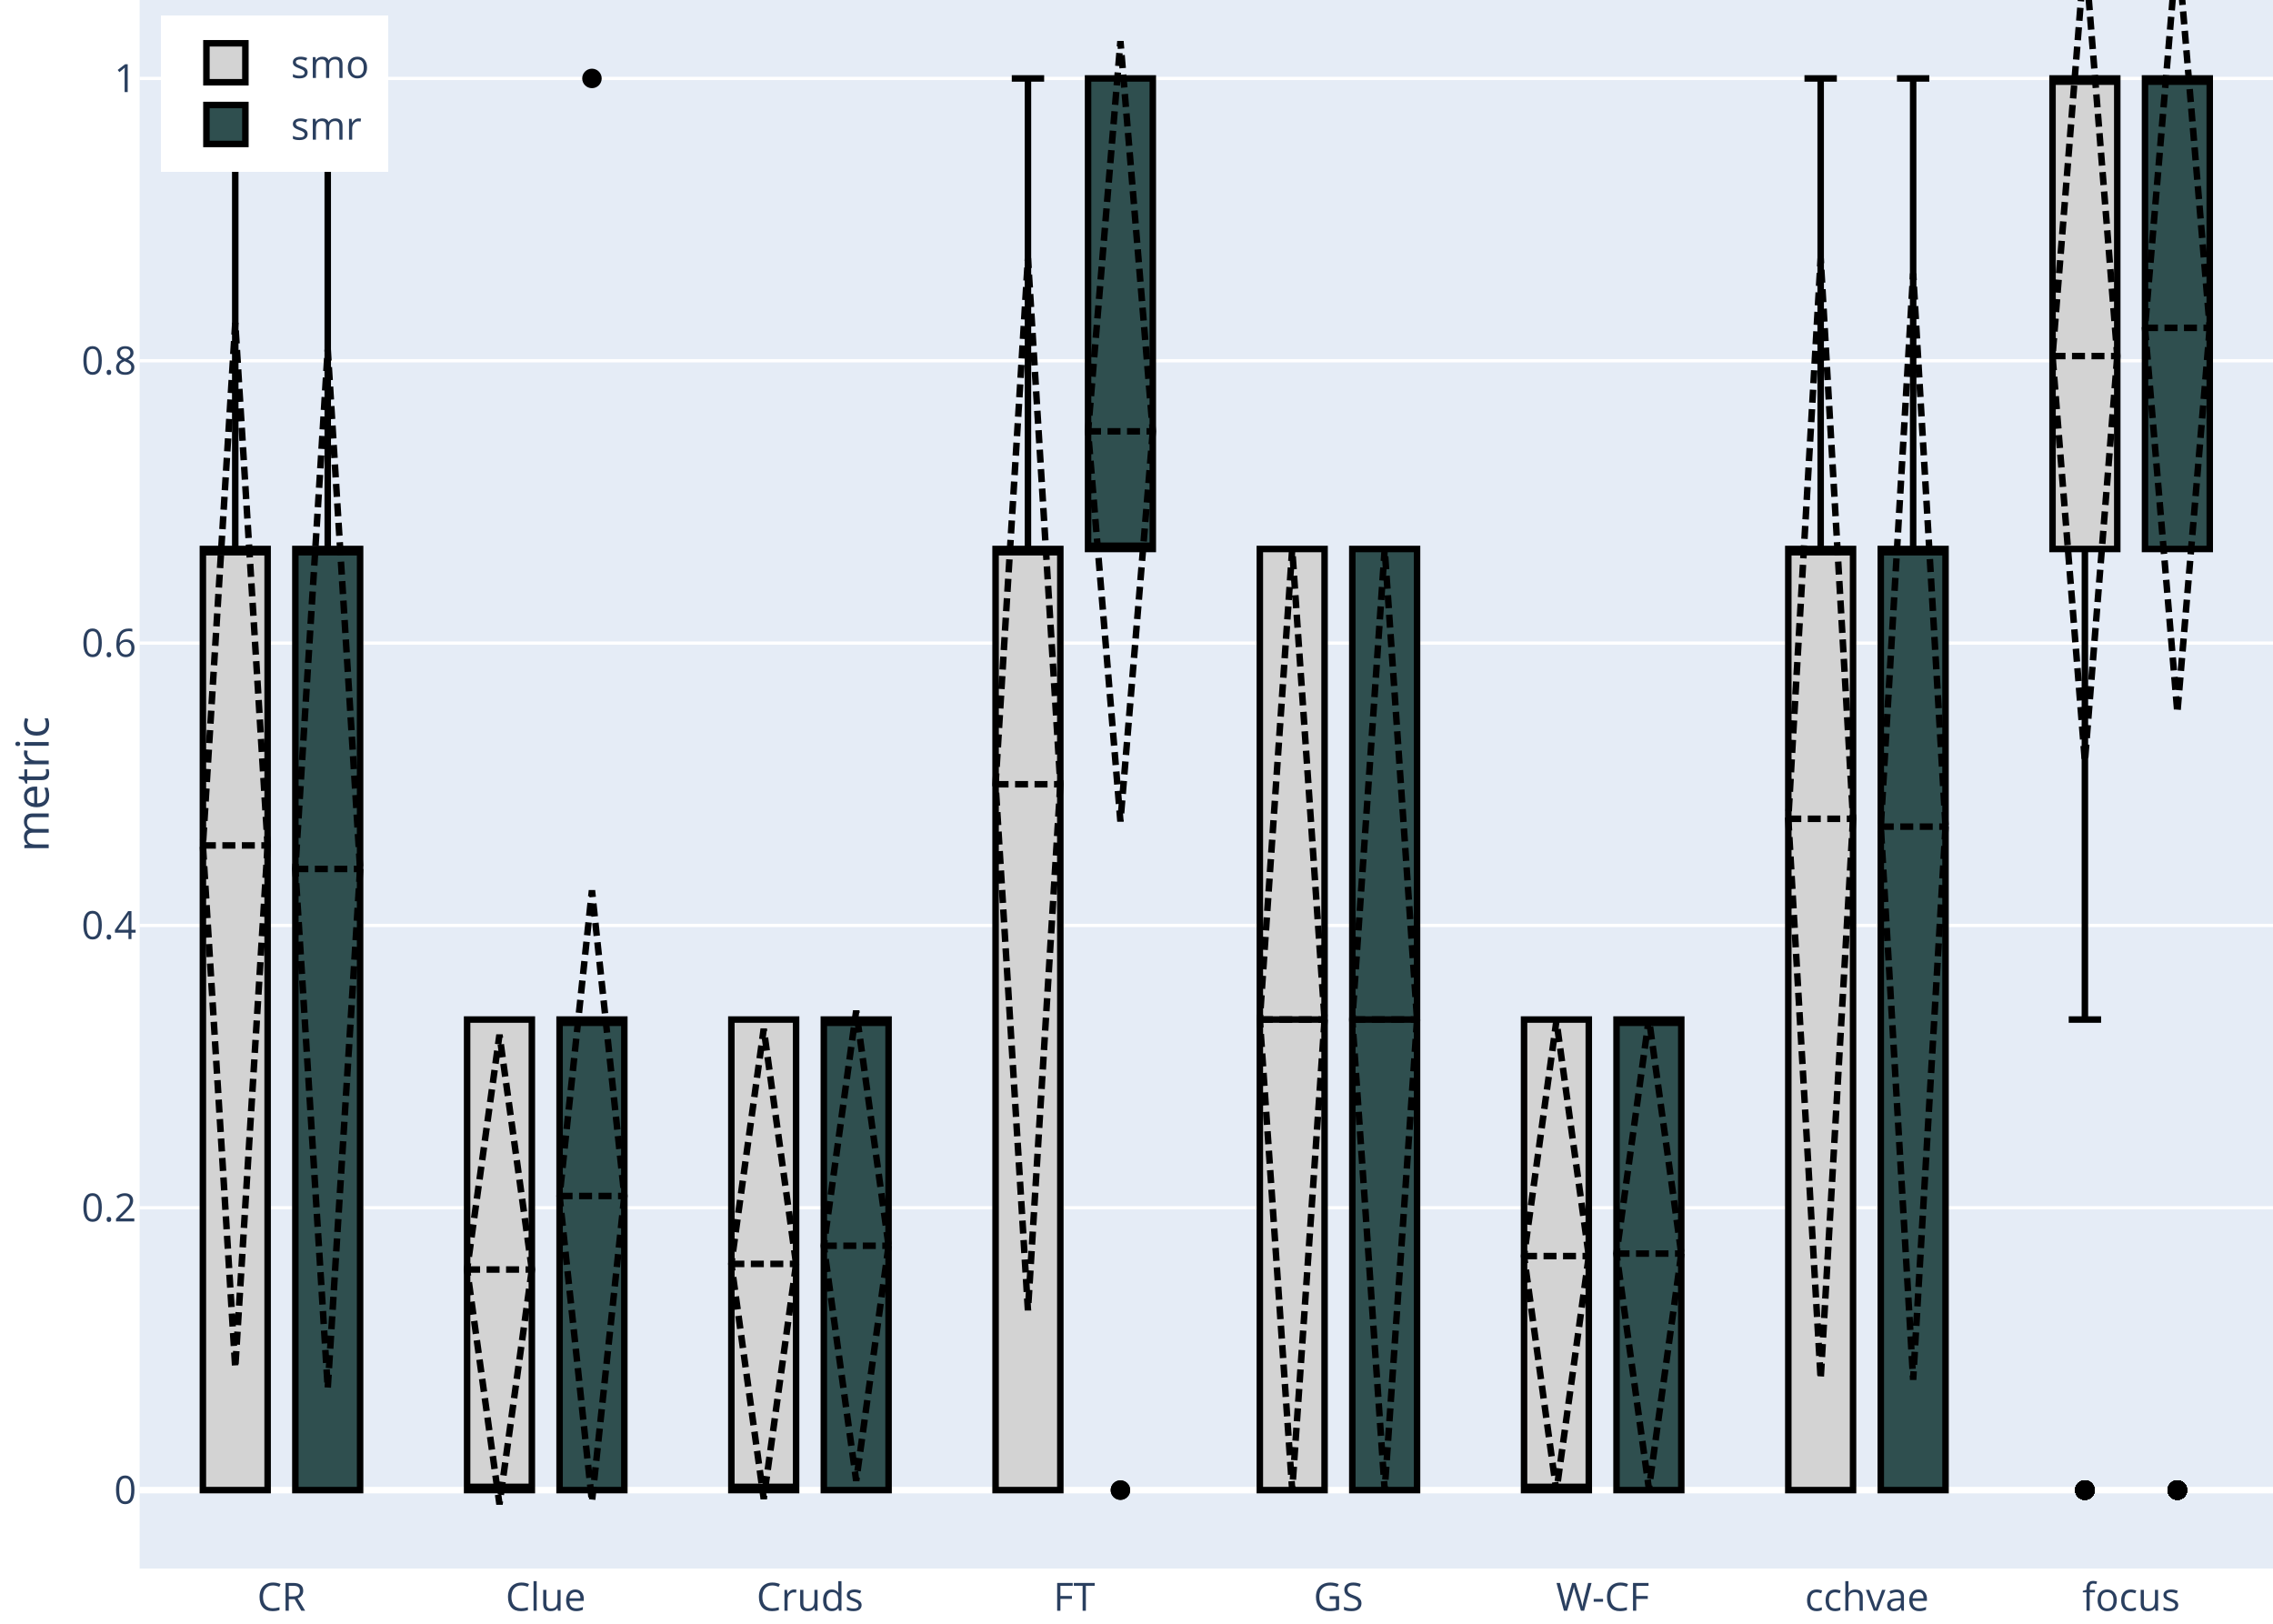
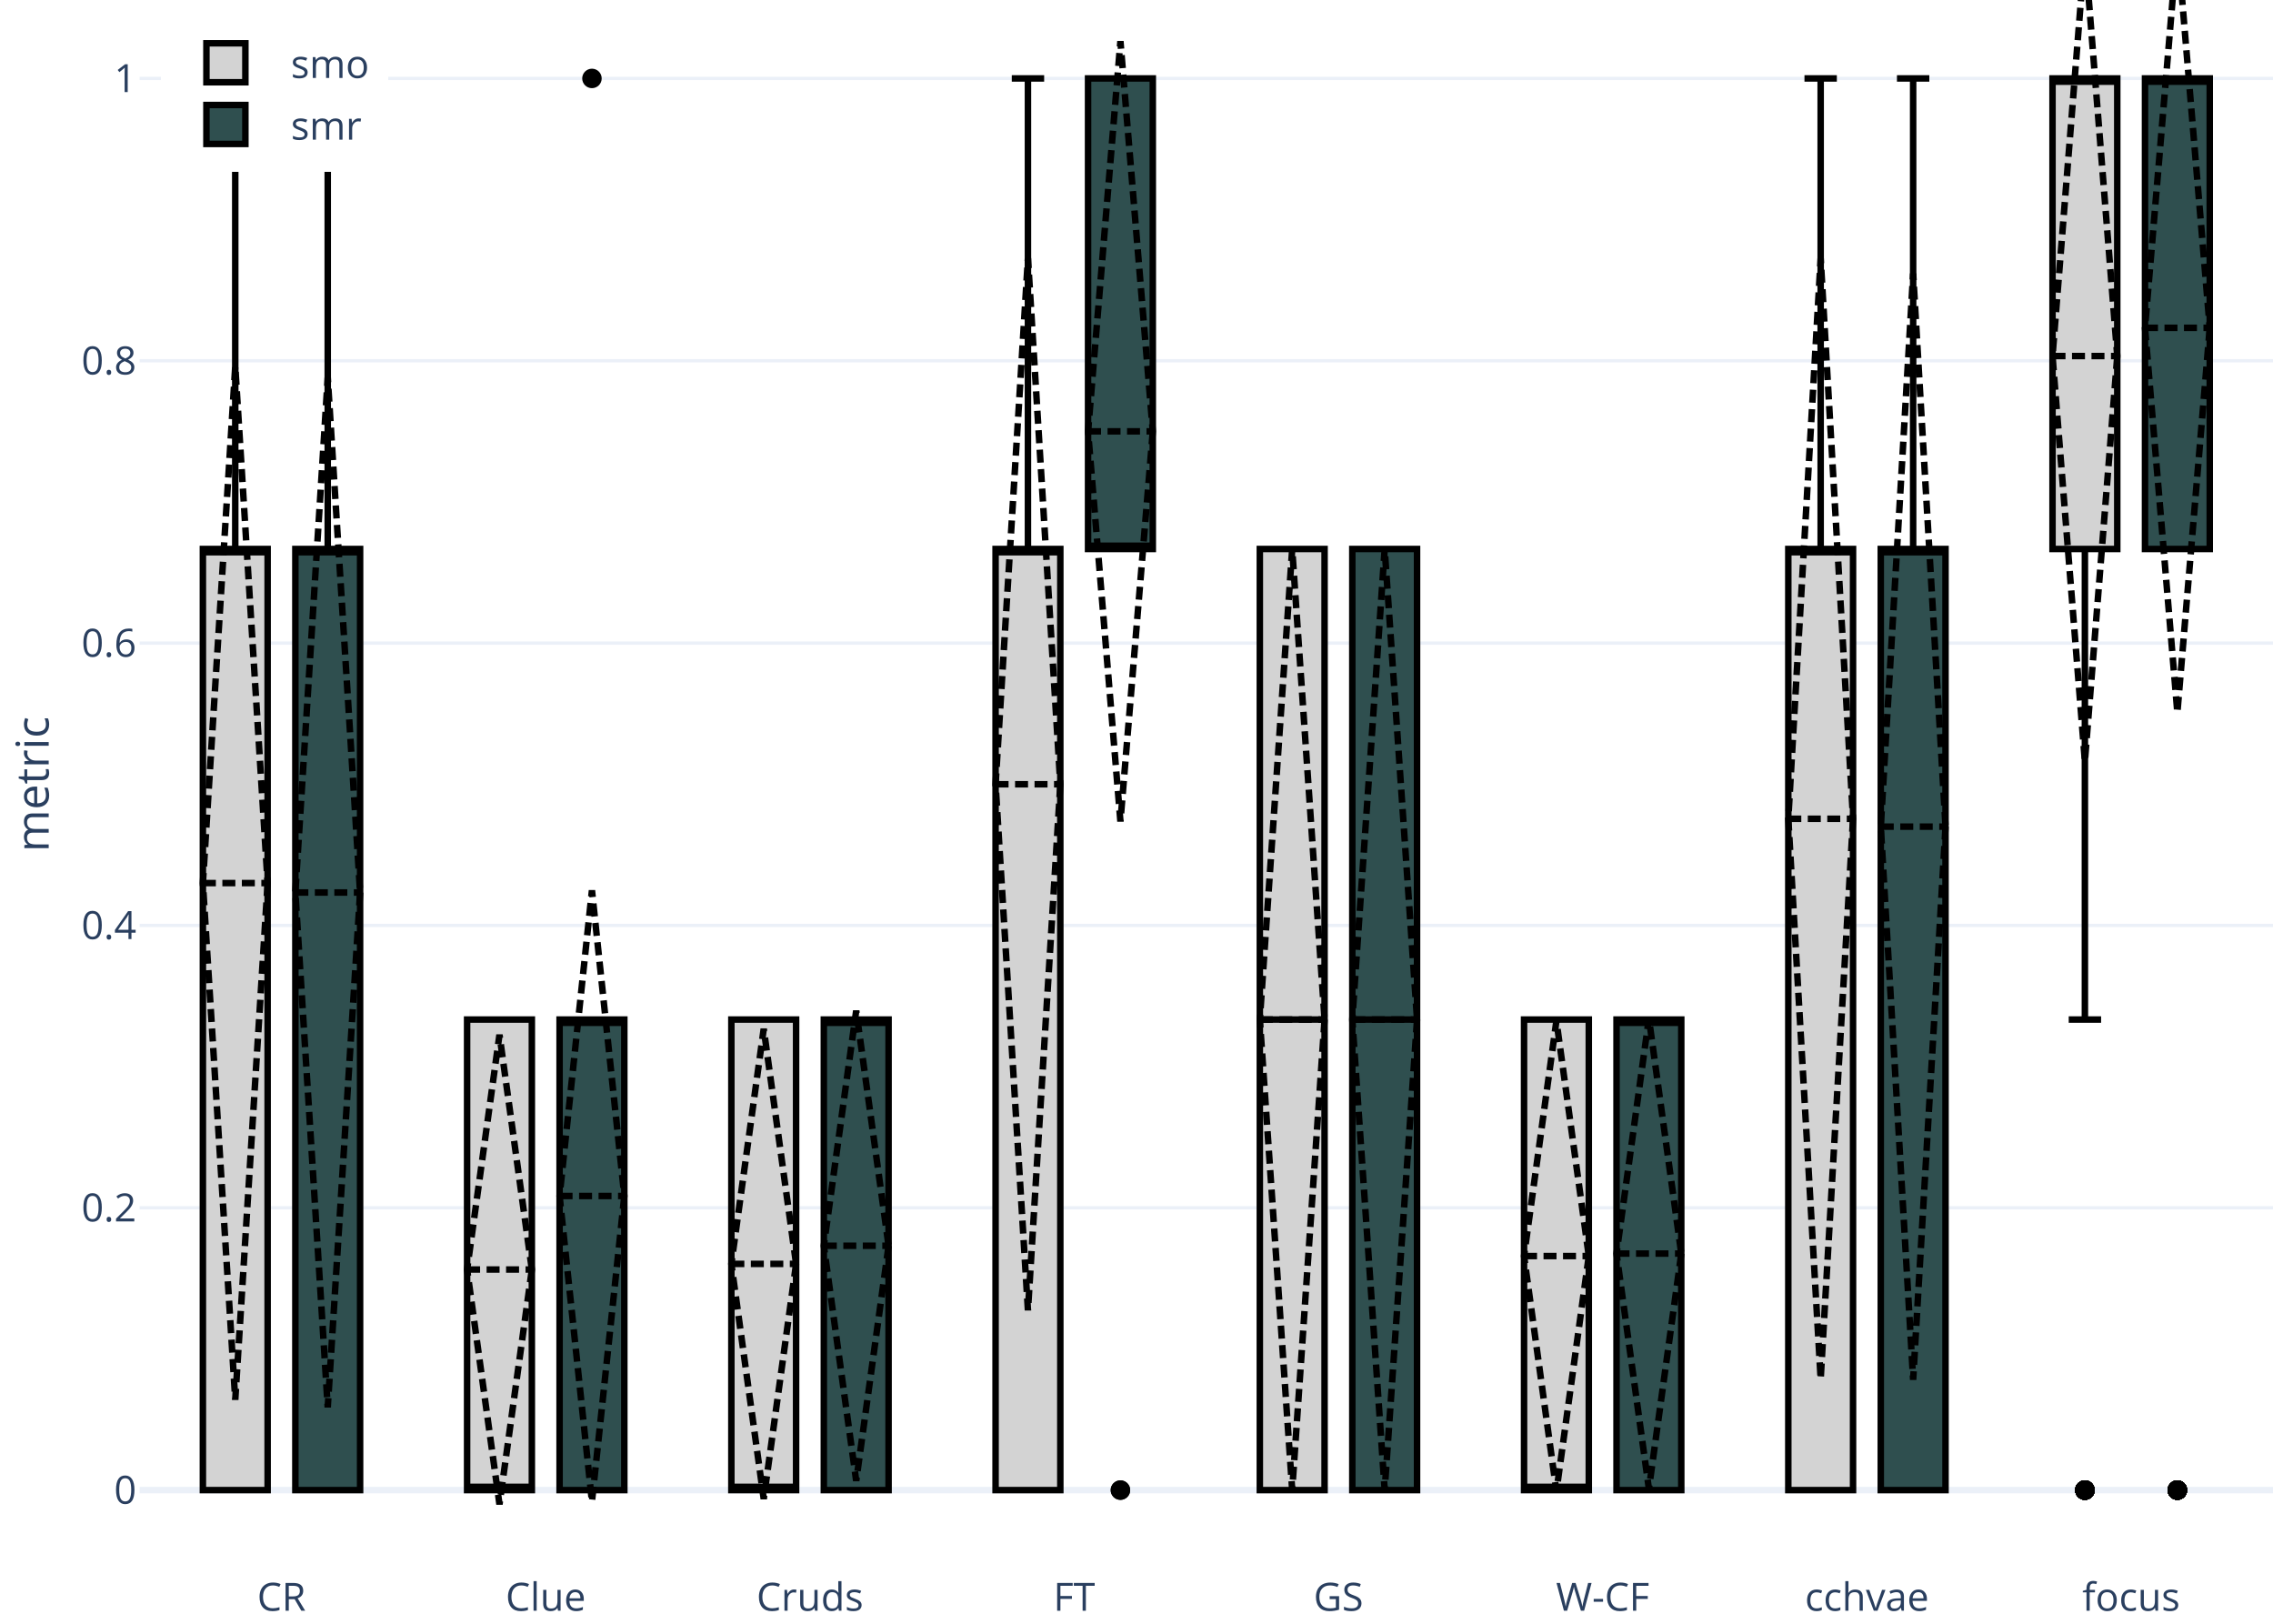
<svg xmlns="http://www.w3.org/2000/svg" class="main-svg" width="700" height="500" style="" viewBox="0 0 700 500">
  <rect x="0" y="0" width="700" height="500" style="fill: rgb(255, 255, 255); fill-opacity: 1;" />
-   <defs id="defs-01c2b5">
+   <defs id="defs-54996b">
    <g class="clips">
-       <clipPath id="clip01c2b5xyplot" class="plotclip">
+       <clipPath id="clip54996bxyplot" class="plotclip">
        <rect width="657" height="483" />
      </clipPath>
-       <clipPath class="axesclip" id="clip01c2b5x">
+       <clipPath class="axesclip" id="clip54996bx">
        <rect x="43" y="0" width="657" height="500" />
      </clipPath>
-       <clipPath class="axesclip" id="clip01c2b5y">
+       <clipPath class="axesclip" id="clip54996by">
        <rect x="0" y="0" width="700" height="483" />
      </clipPath>
-       <clipPath class="axesclip" id="clip01c2b5xy">
+       <clipPath class="axesclip" id="clip54996bxy">
        <rect x="43" y="0" width="657" height="483" />
      </clipPath>
    </g>
    <g class="gradients" />
    <g class="patterns" />
  </defs>
-   <g class="bglayer">
-     <rect class="bg" x="43" y="0" width="657" height="483" style="fill: rgb(229, 236, 246); fill-opacity: 1; stroke-width: 0;" />
-   </g>
+   <g class="bglayer" />
  <g class="layer-below">
    <g class="imagelayer" />
    <g class="shapelayer" />
  </g>
  <g class="cartesianlayer">
    <g class="subplot xy">
      <g class="layer-subplot">
        <g class="shapelayer" />
        <g class="imagelayer" />
      </g>
      <g class="minor-gridlayer">
        <g class="x" />
        <g class="y" />
      </g>
      <g class="gridlayer">
        <g class="x" />
        <g class="y">
-           <path class="ygrid crisp" transform="translate(0,371.91)" d="M43,0h657" style="stroke: rgb(255, 255, 255); stroke-opacity: 1; stroke-width: 1px;" />
-           <path class="ygrid crisp" transform="translate(0,284.97)" d="M43,0h657" style="stroke: rgb(255, 255, 255); stroke-opacity: 1; stroke-width: 1px;" />
-           <path class="ygrid crisp" transform="translate(0,198.03)" d="M43,0h657" style="stroke: rgb(255, 255, 255); stroke-opacity: 1; stroke-width: 1px;" />
-           <path class="ygrid crisp" transform="translate(0,111.09)" d="M43,0h657" style="stroke: rgb(255, 255, 255); stroke-opacity: 1; stroke-width: 1px;" />
-           <path class="ygrid crisp" transform="translate(0,24.15)" d="M43,0h657" style="stroke: rgb(255, 255, 255); stroke-opacity: 1; stroke-width: 1px;" />
+           <path class="ygrid crisp" transform="translate(0,371.91)" d="M43,0h657" style="stroke: rgb(235, 240, 248); stroke-opacity: 1; stroke-width: 1px;" />
+           <path class="ygrid crisp" transform="translate(0,284.97)" d="M43,0h657" style="stroke: rgb(235, 240, 248); stroke-opacity: 1; stroke-width: 1px;" />
+           <path class="ygrid crisp" transform="translate(0,198.03)" d="M43,0h657" style="stroke: rgb(235, 240, 248); stroke-opacity: 1; stroke-width: 1px;" />
+           <path class="ygrid crisp" transform="translate(0,111.09)" d="M43,0h657" style="stroke: rgb(235, 240, 248); stroke-opacity: 1; stroke-width: 1px;" />
+           <path class="ygrid crisp" transform="translate(0,24.15)" d="M43,0h657" style="stroke: rgb(235, 240, 248); stroke-opacity: 1; stroke-width: 1px;" />
        </g>
      </g>
      <g class="zerolinelayer">
-         <path class="yzl zl crisp" transform="translate(0,458.85)" d="M43,0h657" style="stroke: rgb(255, 255, 255); stroke-opacity: 1; stroke-width: 2px;" />
+         <path class="yzl zl crisp" transform="translate(0,458.85)" d="M43,0h657" style="stroke: rgb(235, 240, 248); stroke-opacity: 1; stroke-width: 2px;" />
      </g>
      <path class="xlines-below" />
      <path class="ylines-below" />
      <g class="overlines-below" />
      <g class="xaxislayer-below" />
      <g class="yaxislayer-below" />
      <g class="overaxes-below" />
-       <g class="plot" transform="translate(43,0)" clip-path="url(#clip01c2b5xyplot)">
+       <g class="plot" transform="translate(43,0)" clip-path="url(#clip54996bxyplot)">
        <g class="boxlayer mlayer">
          <g class="trace boxes" style="opacity: 1;">
            <path class="box" d="M19.48,170.05H39.42M19.48,458.85H39.42V169.05H19.48ZM29.45,458.85V458.85M29.45,169.05V24.15M24.46,458.85H34.43M24.46,24.15H34.43" style="vector-effect: non-scaling-stroke; stroke-width: 2px; stroke: rgb(0, 0, 0); stroke-opacity: 1; fill: rgb(211, 211, 211); fill-opacity: 1;" />
            <path class="box" d="M100.85,457.85H120.79M100.85,458.85H120.79V313.95H100.85ZM110.82,458.85V458.85M110.82,313.95V313.95M105.84,458.85H115.81M105.84,313.95H115.81" style="vector-effect: non-scaling-stroke; stroke-width: 2px; stroke: rgb(0, 0, 0); stroke-opacity: 1; fill: rgb(211, 211, 211); fill-opacity: 1;" />
            <path class="box" d="M182.23,457.85H202.17M182.23,458.85H202.17V313.95H182.23ZM192.2,458.85V458.85M192.2,313.95V313.95M187.21,458.85H197.18M187.21,313.95H197.18" style="vector-effect: non-scaling-stroke; stroke-width: 2px; stroke: rgb(0, 0, 0); stroke-opacity: 1; fill: rgb(211, 211, 211); fill-opacity: 1;" />
            <path class="box" d="M263.6,170.05H283.54M263.6,458.85H283.54V169.05H263.6ZM273.57,458.85V458.85M273.57,169.05V24.15M268.59,458.85H278.56M268.59,24.15H278.56" style="vector-effect: non-scaling-stroke; stroke-width: 2px; stroke: rgb(0, 0, 0); stroke-opacity: 1; fill: rgb(211, 211, 211); fill-opacity: 1;" />
            <path class="box" d="M344.98,313.95H364.92M344.98,458.85H364.92V169.05H344.98ZM354.95,458.85V458.85M354.95,169.05V169.05M349.96,458.85H359.93M349.96,169.05H359.93" style="vector-effect: non-scaling-stroke; stroke-width: 2px; stroke: rgb(0, 0, 0); stroke-opacity: 1; fill: rgb(211, 211, 211); fill-opacity: 1;" />
            <path class="box" d="M426.35,457.85H446.29M426.35,458.85H446.29V313.95H426.35ZM436.32,458.85V458.85M436.32,313.95V313.95M431.34,458.85H441.31M431.34,313.95H441.31" style="vector-effect: non-scaling-stroke; stroke-width: 2px; stroke: rgb(0, 0, 0); stroke-opacity: 1; fill: rgb(211, 211, 211); fill-opacity: 1;" />
            <path class="box" d="M507.73,170.05H527.67M507.73,458.85H527.67V169.05H507.73ZM517.7,458.85V458.85M517.7,169.05V24.15M512.71,458.85H522.68M512.71,24.15H522.68" style="vector-effect: non-scaling-stroke; stroke-width: 2px; stroke: rgb(0, 0, 0); stroke-opacity: 1; fill: rgb(211, 211, 211); fill-opacity: 1;" />
            <path class="box" d="M589.1,25.15H609.04M589.1,169.05H609.04V24.15H589.1ZM599.07,169.05V313.95M599.07,24.15V24.15M594.09,313.95H604.06M594.09,24.15H604.06" style="vector-effect: non-scaling-stroke; stroke-width: 2px; stroke: rgb(0, 0, 0); stroke-opacity: 1; fill: rgb(211, 211, 211); fill-opacity: 1;" />
            <g class="points" />
            <g class="points" />
            <g class="points" />
            <g class="points" />
            <g class="points" />
            <g class="points" />
            <g class="points" />
            <g class="points">
              <path class="point" transform="translate(599.07,458.85)" d="M3,0A3,3 0 1,1 0,-3A3,3 0 0,1 3,0Z" style="opacity: 1; stroke-width: 0px; fill: rgb(0, 0, 0); fill-opacity: 1;" />
              <path class="point" transform="translate(599.07,458.85)" d="M3,0A3,3 0 1,1 0,-3A3,3 0 0,1 3,0Z" style="opacity: 1; stroke-width: 0px; fill: rgb(0, 0, 0); fill-opacity: 1;" />
              <path class="point" transform="translate(599.07,458.85)" d="M3,0A3,3 0 1,1 0,-3A3,3 0 0,1 3,0Z" style="opacity: 1; stroke-width: 0px; fill: rgb(0, 0, 0); fill-opacity: 1;" />
              <path class="point" transform="translate(599.07,458.85)" d="M3,0A3,3 0 1,1 0,-3A3,3 0 0,1 3,0Z" style="opacity: 1; stroke-width: 0px; fill: rgb(0, 0, 0); fill-opacity: 1;" />
              <path class="point" transform="translate(599.07,458.85)" d="M3,0A3,3 0 1,1 0,-3A3,3 0 0,1 3,0Z" style="opacity: 1; stroke-width: 0px; fill: rgb(0, 0, 0); fill-opacity: 1;" />
              <path class="point" transform="translate(599.07,458.85)" d="M3,0A3,3 0 1,1 0,-3A3,3 0 0,1 3,0Z" style="opacity: 1; stroke-width: 0px; fill: rgb(0, 0, 0); fill-opacity: 1;" />
              <path class="point" transform="translate(599.07,458.85)" d="M3,0A3,3 0 1,1 0,-3A3,3 0 0,1 3,0Z" style="opacity: 1; stroke-width: 0px; fill: rgb(0, 0, 0); fill-opacity: 1;" />
              <path class="point" transform="translate(599.07,458.85)" d="M3,0A3,3 0 1,1 0,-3A3,3 0 0,1 3,0Z" style="opacity: 1; stroke-width: 0px; fill: rgb(0, 0, 0); fill-opacity: 1;" />
              <path class="point" transform="translate(599.07,458.85)" d="M3,0A3,3 0 1,1 0,-3A3,3 0 0,1 3,0Z" style="opacity: 1; stroke-width: 0px; fill: rgb(0, 0, 0); fill-opacity: 1;" />
              <path class="point" transform="translate(599.07,458.85)" d="M3,0A3,3 0 1,1 0,-3A3,3 0 0,1 3,0Z" style="opacity: 1; stroke-width: 0px; fill: rgb(0, 0, 0); fill-opacity: 1;" />
              <path class="point" transform="translate(599.07,458.85)" d="M3,0A3,3 0 1,1 0,-3A3,3 0 0,1 3,0Z" style="opacity: 1; stroke-width: 0px; fill: rgb(0, 0, 0); fill-opacity: 1;" />
              <path class="point" transform="translate(599.07,458.85)" d="M3,0A3,3 0 1,1 0,-3A3,3 0 0,1 3,0Z" style="opacity: 1; stroke-width: 0px; fill: rgb(0, 0, 0); fill-opacity: 1;" />
              <path class="point" transform="translate(599.07,458.85)" d="M3,0A3,3 0 1,1 0,-3A3,3 0 0,1 3,0Z" style="opacity: 1; stroke-width: 0px; fill: rgb(0, 0, 0); fill-opacity: 1;" />
              <path class="point" transform="translate(599.07,458.85)" d="M3,0A3,3 0 1,1 0,-3A3,3 0 0,1 3,0Z" style="opacity: 1; stroke-width: 0px; fill: rgb(0, 0, 0); fill-opacity: 1;" />
              <path class="point" transform="translate(599.07,458.85)" d="M3,0A3,3 0 1,1 0,-3A3,3 0 0,1 3,0Z" style="opacity: 1; stroke-width: 0px; fill: rgb(0, 0, 0); fill-opacity: 1;" />
              <path class="point" transform="translate(599.07,458.85)" d="M3,0A3,3 0 1,1 0,-3A3,3 0 0,1 3,0Z" style="opacity: 1; stroke-width: 0px; fill: rgb(0, 0, 0); fill-opacity: 1;" />
            </g>
-             <path class="mean" d="M19.48,260.34H39.42m0,0L29.45,421.24L19.48,260.34L29.45,99.43Z" style="fill: none; vector-effect: non-scaling-stroke; stroke-width: 2; stroke-dasharray: 4px, 2px; stroke: rgb(0, 0, 0); stroke-opacity: 1;" />
+             <path class="mean" d="M19.48,271.93H39.42m0,0L29.45,431.05L19.48,271.93L29.45,112.81Z" style="fill: none; vector-effect: non-scaling-stroke; stroke-width: 2; stroke-dasharray: 4px, 2px; stroke: rgb(0, 0, 0); stroke-opacity: 1;" />
            <path class="mean" d="M100.85,390.93H120.79m0,0L110.82,463.24L100.85,390.93L110.82,318.62Z" style="fill: none; vector-effect: non-scaling-stroke; stroke-width: 2; stroke-dasharray: 4px, 2px; stroke: rgb(0, 0, 0); stroke-opacity: 1;" />
            <path class="mean" d="M182.23,389.19H202.17m0,0L192.2,461.58L182.23,389.19L192.2,316.79Z" style="fill: none; vector-effect: non-scaling-stroke; stroke-width: 2; stroke-dasharray: 4px, 2px; stroke: rgb(0, 0, 0); stroke-opacity: 1;" />
            <path class="mean" d="M263.6,241.5H283.54m0,0L273.57,403.5L263.6,241.5L273.57,79.5Z" style="fill: none; vector-effect: non-scaling-stroke; stroke-width: 2; stroke-dasharray: 4px, 2px; stroke: rgb(0, 0, 0); stroke-opacity: 1;" />
            <path class="mean" d="M344.98,313.95H364.92m0,0L354.95,458.85L344.98,313.95L354.95,169.05Z" style="fill: none; vector-effect: non-scaling-stroke; stroke-width: 2; stroke-dasharray: 4px, 2px; stroke: rgb(0, 0, 0); stroke-opacity: 1;" />
            <path class="mean" d="M426.35,386.78H446.29m0,0L436.32,459.23L426.35,386.78L436.32,314.33Z" style="fill: none; vector-effect: non-scaling-stroke; stroke-width: 2; stroke-dasharray: 4px, 2px; stroke: rgb(0, 0, 0); stroke-opacity: 1;" />
            <path class="mean" d="M507.73,252.13H527.67m0,0L517.7,424.67L507.73,252.13L517.7,79.58Z" style="fill: none; vector-effect: non-scaling-stroke; stroke-width: 2; stroke-dasharray: 4px, 2px; stroke: rgb(0, 0, 0); stroke-opacity: 1;" />
            <path class="mean" d="M589.1,109.64H609.04m0,0L599.07,234.45L589.1,109.64L599.07,-15.17Z" style="fill: none; vector-effect: non-scaling-stroke; stroke-width: 2; stroke-dasharray: 4px, 2px; stroke: rgb(0, 0, 0); stroke-opacity: 1;" />
          </g>
          <g class="trace boxes" style="opacity: 1;">
            <path class="box" d="M47.96,170.05H67.9M47.96,458.85H67.9V169.05H47.96ZM57.93,458.85V458.85M57.93,169.05V24.15M52.94,458.85H62.91M52.94,24.15H62.91" style="vector-effect: non-scaling-stroke; stroke-width: 2px; stroke: rgb(0, 0, 0); stroke-opacity: 1; fill: rgb(47, 79, 79); fill-opacity: 1;" />
            <path class="box" d="M129.33,314.95H149.27M129.33,458.85H149.27V313.95H129.33ZM139.3,458.85V458.85M139.3,313.95V313.95M134.32,458.85H144.29M134.32,313.95H144.29" style="vector-effect: non-scaling-stroke; stroke-width: 2px; stroke: rgb(0, 0, 0); stroke-opacity: 1; fill: rgb(47, 79, 79); fill-opacity: 1;" />
            <path class="box" d="M210.71,314.95H230.65M210.71,458.85H230.65V313.95H210.71ZM220.68,458.85V458.85M220.68,313.95V313.95M215.69,458.85H225.66M215.69,313.95H225.66" style="vector-effect: non-scaling-stroke; stroke-width: 2px; stroke: rgb(0, 0, 0); stroke-opacity: 1; fill: rgb(47, 79, 79); fill-opacity: 1;" />
            <path class="box" d="M292.08,168.05H312.02M292.08,169.05H312.02V24.15H292.08ZM302.05,169.05V169.05M302.05,24.15V24.15M297.07,169.05H307.04M297.07,24.15H307.04" style="vector-effect: non-scaling-stroke; stroke-width: 2px; stroke: rgb(0, 0, 0); stroke-opacity: 1; fill: rgb(47, 79, 79); fill-opacity: 1;" />
            <path class="box" d="M373.46,313.95H393.4M373.46,458.85H393.4V169.05H373.46ZM383.43,458.85V458.85M383.43,169.05V169.05M378.44,458.85H388.41M378.44,169.05H388.41" style="vector-effect: non-scaling-stroke; stroke-width: 2px; stroke: rgb(0, 0, 0); stroke-opacity: 1; fill: rgb(47, 79, 79); fill-opacity: 1;" />
            <path class="box" d="M454.83,314.95H474.77M454.83,458.85H474.77V313.95H454.83ZM464.8,458.85V458.85M464.8,313.95V313.95M459.82,458.85H469.79M459.82,313.95H469.79" style="vector-effect: non-scaling-stroke; stroke-width: 2px; stroke: rgb(0, 0, 0); stroke-opacity: 1; fill: rgb(47, 79, 79); fill-opacity: 1;" />
            <path class="box" d="M536.21,170.05H556.15M536.21,458.85H556.15V169.05H536.21ZM546.18,458.85V458.85M546.18,169.05V24.15M541.19,458.85H551.16M541.19,24.15H551.16" style="vector-effect: non-scaling-stroke; stroke-width: 2px; stroke: rgb(0, 0, 0); stroke-opacity: 1; fill: rgb(47, 79, 79); fill-opacity: 1;" />
            <path class="box" d="M617.58,25.15H637.52M617.58,169.05H637.52V24.15H617.58ZM627.55,169.05V169.05M627.55,24.15V24.15M622.57,169.05H632.54M622.57,24.15H632.54" style="vector-effect: non-scaling-stroke; stroke-width: 2px; stroke: rgb(0, 0, 0); stroke-opacity: 1; fill: rgb(47, 79, 79); fill-opacity: 1;" />
            <g class="points" />
            <g class="points">
              <path class="point" transform="translate(139.3,24.15)" d="M3,0A3,3 0 1,1 0,-3A3,3 0 0,1 3,0Z" style="opacity: 1; stroke-width: 0px; fill: rgb(0, 0, 0); fill-opacity: 1;" />
            </g>
            <g class="points" />
            <g class="points">
              <path class="point" transform="translate(302.05,458.85)" d="M3,0A3,3 0 1,1 0,-3A3,3 0 0,1 3,0Z" style="opacity: 1; stroke-width: 0px; fill: rgb(0, 0, 0); fill-opacity: 1;" />
              <path class="point" transform="translate(302.05,458.85)" d="M3,0A3,3 0 1,1 0,-3A3,3 0 0,1 3,0Z" style="opacity: 1; stroke-width: 0px; fill: rgb(0, 0, 0); fill-opacity: 1;" />
            </g>
            <g class="points" />
            <g class="points" />
            <g class="points" />
            <g class="points">
              <path class="point" transform="translate(627.55,458.85)" d="M3,0A3,3 0 1,1 0,-3A3,3 0 0,1 3,0Z" style="opacity: 1; stroke-width: 0px; fill: rgb(0, 0, 0); fill-opacity: 1;" />
              <path class="point" transform="translate(627.55,458.85)" d="M3,0A3,3 0 1,1 0,-3A3,3 0 0,1 3,0Z" style="opacity: 1; stroke-width: 0px; fill: rgb(0, 0, 0); fill-opacity: 1;" />
              <path class="point" transform="translate(627.55,458.85)" d="M3,0A3,3 0 1,1 0,-3A3,3 0 0,1 3,0Z" style="opacity: 1; stroke-width: 0px; fill: rgb(0, 0, 0); fill-opacity: 1;" />
              <path class="point" transform="translate(627.55,458.85)" d="M3,0A3,3 0 1,1 0,-3A3,3 0 0,1 3,0Z" style="opacity: 1; stroke-width: 0px; fill: rgb(0, 0, 0); fill-opacity: 1;" />
              <path class="point" transform="translate(627.55,458.85)" d="M3,0A3,3 0 1,1 0,-3A3,3 0 0,1 3,0Z" style="opacity: 1; stroke-width: 0px; fill: rgb(0, 0, 0); fill-opacity: 1;" />
              <path class="point" transform="translate(627.55,458.85)" d="M3,0A3,3 0 1,1 0,-3A3,3 0 0,1 3,0Z" style="opacity: 1; stroke-width: 0px; fill: rgb(0, 0, 0); fill-opacity: 1;" />
              <path class="point" transform="translate(627.55,458.85)" d="M3,0A3,3 0 1,1 0,-3A3,3 0 0,1 3,0Z" style="opacity: 1; stroke-width: 0px; fill: rgb(0, 0, 0); fill-opacity: 1;" />
              <path class="point" transform="translate(627.55,458.85)" d="M3,0A3,3 0 1,1 0,-3A3,3 0 0,1 3,0Z" style="opacity: 1; stroke-width: 0px; fill: rgb(0, 0, 0); fill-opacity: 1;" />
              <path class="point" transform="translate(627.55,458.85)" d="M3,0A3,3 0 1,1 0,-3A3,3 0 0,1 3,0Z" style="opacity: 1; stroke-width: 0px; fill: rgb(0, 0, 0); fill-opacity: 1;" />
              <path class="point" transform="translate(627.55,458.85)" d="M3,0A3,3 0 1,1 0,-3A3,3 0 0,1 3,0Z" style="opacity: 1; stroke-width: 0px; fill: rgb(0, 0, 0); fill-opacity: 1;" />
              <path class="point" transform="translate(627.55,458.85)" d="M3,0A3,3 0 1,1 0,-3A3,3 0 0,1 3,0Z" style="opacity: 1; stroke-width: 0px; fill: rgb(0, 0, 0); fill-opacity: 1;" />
              <path class="point" transform="translate(627.55,458.85)" d="M3,0A3,3 0 1,1 0,-3A3,3 0 0,1 3,0Z" style="opacity: 1; stroke-width: 0px; fill: rgb(0, 0, 0); fill-opacity: 1;" />
              <path class="point" transform="translate(627.55,458.85)" d="M3,0A3,3 0 1,1 0,-3A3,3 0 0,1 3,0Z" style="opacity: 1; stroke-width: 0px; fill: rgb(0, 0, 0); fill-opacity: 1;" />
              <path class="point" transform="translate(627.55,458.85)" d="M3,0A3,3 0 1,1 0,-3A3,3 0 0,1 3,0Z" style="opacity: 1; stroke-width: 0px; fill: rgb(0, 0, 0); fill-opacity: 1;" />
            </g>
-             <path class="mean" d="M47.96,267.58H67.9m0,0L57.93,427.47L47.96,267.58L57.93,107.69Z" style="fill: none; vector-effect: non-scaling-stroke; stroke-width: 2; stroke-dasharray: 4px, 2px; stroke: rgb(0, 0, 0); stroke-opacity: 1;" />
+             <path class="mean" d="M47.96,274.83H67.9m0,0L57.93,433.37L47.96,274.83L57.93,116.29Z" style="fill: none; vector-effect: non-scaling-stroke; stroke-width: 2; stroke-dasharray: 4px, 2px; stroke: rgb(0, 0, 0); stroke-opacity: 1;" />
            <path class="mean" d="M129.33,368.29H149.27m0,0L139.3,462.4L129.33,368.29L139.3,274.17Z" style="fill: none; vector-effect: non-scaling-stroke; stroke-width: 2; stroke-dasharray: 4px, 2px; stroke: rgb(0, 0, 0); stroke-opacity: 1;" />
            <path class="mean" d="M210.71,383.61H230.65m0,0L220.68,456.01L210.71,383.61L220.68,311.22Z" style="fill: none; vector-effect: non-scaling-stroke; stroke-width: 2; stroke-dasharray: 4px, 2px; stroke: rgb(0, 0, 0); stroke-opacity: 1;" />
            <path class="mean" d="M292.08,132.83H312.02m0,0L302.05,252.97L292.08,132.83L302.05,12.68Z" style="fill: none; vector-effect: non-scaling-stroke; stroke-width: 2; stroke-dasharray: 4px, 2px; stroke: rgb(0, 0, 0); stroke-opacity: 1;" />
            <path class="mean" d="M373.46,313.95H393.4m0,0L383.43,458.85L373.46,313.95L383.43,169.05Z" style="fill: none; vector-effect: non-scaling-stroke; stroke-width: 2; stroke-dasharray: 4px, 2px; stroke: rgb(0, 0, 0); stroke-opacity: 1;" />
            <path class="mean" d="M454.83,386.02H474.77m0,0L464.8,458.47L454.83,386.02L464.8,313.57Z" style="fill: none; vector-effect: non-scaling-stroke; stroke-width: 2; stroke-dasharray: 4px, 2px; stroke: rgb(0, 0, 0); stroke-opacity: 1;" />
            <path class="mean" d="M536.21,254.54H556.15m0,0L546.18,424.88L536.21,254.54L546.18,84.2Z" style="fill: none; vector-effect: non-scaling-stroke; stroke-width: 2; stroke-dasharray: 4px, 2px; stroke: rgb(0, 0, 0); stroke-opacity: 1;" />
            <path class="mean" d="M617.58,100.95H637.52m0,0L627.55,219.47L617.58,100.95L627.55,-17.58Z" style="fill: none; vector-effect: non-scaling-stroke; stroke-width: 2; stroke-dasharray: 4px, 2px; stroke: rgb(0, 0, 0); stroke-opacity: 1;" />
          </g>
        </g>
      </g>
      <g class="overplot" />
      <path class="xlines-above crisp" d="M0,0" style="fill: none;" />
      <path class="ylines-above crisp" d="M0,0" style="fill: none;" />
      <g class="overlines-above" />
      <g class="xaxislayer-above">
        <g class="xtick">
          <text text-anchor="middle" x="0" y="496" transform="translate(86.69,0)" style="font-family: 'Open Sans', verdana, arial, sans-serif; font-size: 12px; fill: rgb(42, 63, 95); fill-opacity: 1; white-space: pre; opacity: 1;">CR</text>
        </g>
        <g class="xtick">
          <text text-anchor="middle" x="0" y="496" transform="translate(168.06,0)" style="font-family: 'Open Sans', verdana, arial, sans-serif; font-size: 12px; fill: rgb(42, 63, 95); fill-opacity: 1; white-space: pre; opacity: 1;">Clue</text>
        </g>
        <g class="xtick">
          <text text-anchor="middle" x="0" y="496" transform="translate(249.44,0)" style="font-family: 'Open Sans', verdana, arial, sans-serif; font-size: 12px; fill: rgb(42, 63, 95); fill-opacity: 1; white-space: pre; opacity: 1;">Cruds</text>
        </g>
        <g class="xtick">
          <text text-anchor="middle" x="0" y="496" transform="translate(330.81,0)" style="font-family: 'Open Sans', verdana, arial, sans-serif; font-size: 12px; fill: rgb(42, 63, 95); fill-opacity: 1; white-space: pre; opacity: 1;">FT</text>
        </g>
        <g class="xtick">
          <text text-anchor="middle" x="0" y="496" transform="translate(412.19,0)" style="font-family: 'Open Sans', verdana, arial, sans-serif; font-size: 12px; fill: rgb(42, 63, 95); fill-opacity: 1; white-space: pre; opacity: 1;">GS</text>
        </g>
        <g class="xtick">
          <text text-anchor="middle" x="0" y="496" transform="translate(493.56,0)" style="font-family: 'Open Sans', verdana, arial, sans-serif; font-size: 12px; fill: rgb(42, 63, 95); fill-opacity: 1; white-space: pre; opacity: 1;">W-CF</text>
        </g>
        <g class="xtick">
          <text text-anchor="middle" x="0" y="496" transform="translate(574.94,0)" style="font-family: 'Open Sans', verdana, arial, sans-serif; font-size: 12px; fill: rgb(42, 63, 95); fill-opacity: 1; white-space: pre; opacity: 1;">cchvae</text>
        </g>
        <g class="xtick">
          <text text-anchor="middle" x="0" y="496" transform="translate(656.31,0)" style="font-family: 'Open Sans', verdana, arial, sans-serif; font-size: 12px; fill: rgb(42, 63, 95); fill-opacity: 1; white-space: pre; opacity: 1;">focus</text>
        </g>
      </g>
      <g class="yaxislayer-above">
        <g class="ytick">
          <text text-anchor="end" x="42" y="4.2" transform="translate(0,458.85)" style="font-family: 'Open Sans', verdana, arial, sans-serif; font-size: 12px; fill: rgb(42, 63, 95); fill-opacity: 1; white-space: pre; opacity: 1;">0</text>
        </g>
        <g class="ytick">
          <text text-anchor="end" x="42" y="4.2" style="font-family: 'Open Sans', verdana, arial, sans-serif; font-size: 12px; fill: rgb(42, 63, 95); fill-opacity: 1; white-space: pre; opacity: 1;" transform="translate(0,371.91)">0.2</text>
        </g>
        <g class="ytick">
          <text text-anchor="end" x="42" y="4.2" style="font-family: 'Open Sans', verdana, arial, sans-serif; font-size: 12px; fill: rgb(42, 63, 95); fill-opacity: 1; white-space: pre; opacity: 1;" transform="translate(0,284.97)">0.4</text>
        </g>
        <g class="ytick">
          <text text-anchor="end" x="42" y="4.2" style="font-family: 'Open Sans', verdana, arial, sans-serif; font-size: 12px; fill: rgb(42, 63, 95); fill-opacity: 1; white-space: pre; opacity: 1;" transform="translate(0,198.03)">0.6</text>
        </g>
        <g class="ytick">
          <text text-anchor="end" x="42" y="4.2" style="font-family: 'Open Sans', verdana, arial, sans-serif; font-size: 12px; fill: rgb(42, 63, 95); fill-opacity: 1; white-space: pre; opacity: 1;" transform="translate(0,111.09)">0.8</text>
        </g>
        <g class="ytick">
          <text text-anchor="end" x="42" y="4.2" style="font-family: 'Open Sans', verdana, arial, sans-serif; font-size: 12px; fill: rgb(42, 63, 95); fill-opacity: 1; white-space: pre; opacity: 1;" transform="translate(0,24.15)">1</text>
        </g>
      </g>
      <g class="overaxes-above" />
    </g>
  </g>
  <g class="polarlayer" />
  <g class="smithlayer" />
  <g class="ternarylayer" />
  <g class="geolayer" />
  <g class="funnelarealayer" />
  <g class="pielayer" />
  <g class="iciclelayer" />
  <g class="treemaplayer" />
  <g class="sunburstlayer" />
  <g class="glimages" />
-   <defs id="topdefs-01c2b5">
+   <defs id="topdefs-54996b">
    <g class="clips" />
-     <clipPath id="legend01c2b5">
+     <clipPath id="legend54996b">
      <rect width="70" height="48" x="0" y="0" />
    </clipPath>
  </defs>
  <g class="layer-above">
    <g class="imagelayer" />
    <g class="shapelayer" />
  </g>
  <g class="infolayer">
    <g class="legend" pointer-events="all" transform="translate(49.57,4.83)">
      <rect class="bg" shape-rendering="crispEdges" width="70" height="48" x="0" y="0" style="stroke: rgb(68, 68, 68); stroke-opacity: 1; fill: rgb(255, 255, 255); fill-opacity: 1; stroke-width: 0px;" />
-       <g class="scrollbox" transform="" clip-path="url(#legend01c2b5)">
+       <g class="scrollbox" transform="" clip-path="url(#legend54996b)">
        <g class="groups">
          <g class="traces" transform="translate(0,14.5)" style="opacity: 1;">
            <text class="legendtext" text-anchor="start" x="40" y="4.68" style="font-family: 'Open Sans', verdana, arial, sans-serif; font-size: 12px; fill: rgb(42, 63, 95); fill-opacity: 1; white-space: pre;">smo</text>
            <g class="layers" style="opacity: 1;">
              <g class="legendfill" />
              <g class="legendlines" />
              <g class="legendsymbols">
                <g class="legendpoints">
                  <path class="legendbox" d="M6,6H-6V-6H6Z" transform="translate(20,0)" style="stroke-width: 2px; fill: rgb(211, 211, 211); fill-opacity: 1; stroke: rgb(0, 0, 0); stroke-opacity: 1;" />
                </g>
              </g>
            </g>
            <rect class="legendtoggle" x="0" y="-9.5" width="64.141" height="19" style="fill: rgb(0, 0, 0); fill-opacity: 0;" />
          </g>
          <g class="traces" transform="translate(0,33.5)" style="opacity: 1;">
            <text class="legendtext" text-anchor="start" x="40" y="4.68" style="font-family: 'Open Sans', verdana, arial, sans-serif; font-size: 12px; fill: rgb(42, 63, 95); fill-opacity: 1; white-space: pre;">smr</text>
            <g class="layers" style="opacity: 1;">
              <g class="legendfill" />
              <g class="legendlines" />
              <g class="legendsymbols">
                <g class="legendpoints">
                  <path class="legendbox" d="M6,6H-6V-6H6Z" transform="translate(20,0)" style="stroke-width: 2px; fill: rgb(47, 79, 79); fill-opacity: 1; stroke: rgb(0, 0, 0); stroke-opacity: 1;" />
                </g>
              </g>
            </g>
            <rect class="legendtoggle" x="0" y="-9.5" width="64.141" height="19" style="fill: rgb(0, 0, 0); fill-opacity: 0;" />
          </g>
        </g>
      </g>
      <rect class="scrollbar" rx="20" ry="3" width="0" height="0" x="0" y="0" style="fill: rgb(128, 139, 164); fill-opacity: 1;" />
    </g>
    <g class="g-gtitle" />
    <g class="g-xtitle" />
    <g class="g-ytitle" transform="translate(14.22168,0)">
      <text class="ytitle" transform="rotate(-90,0.778125,241.5)" x="0.778" y="241.5" text-anchor="middle" style="font-family: 'Open Sans', verdana, arial, sans-serif; font-size: 14px; fill: rgb(42, 63, 95); opacity: 1; font-weight: normal; white-space: pre;">metric</text>
    </g>
  </g>
</svg>
